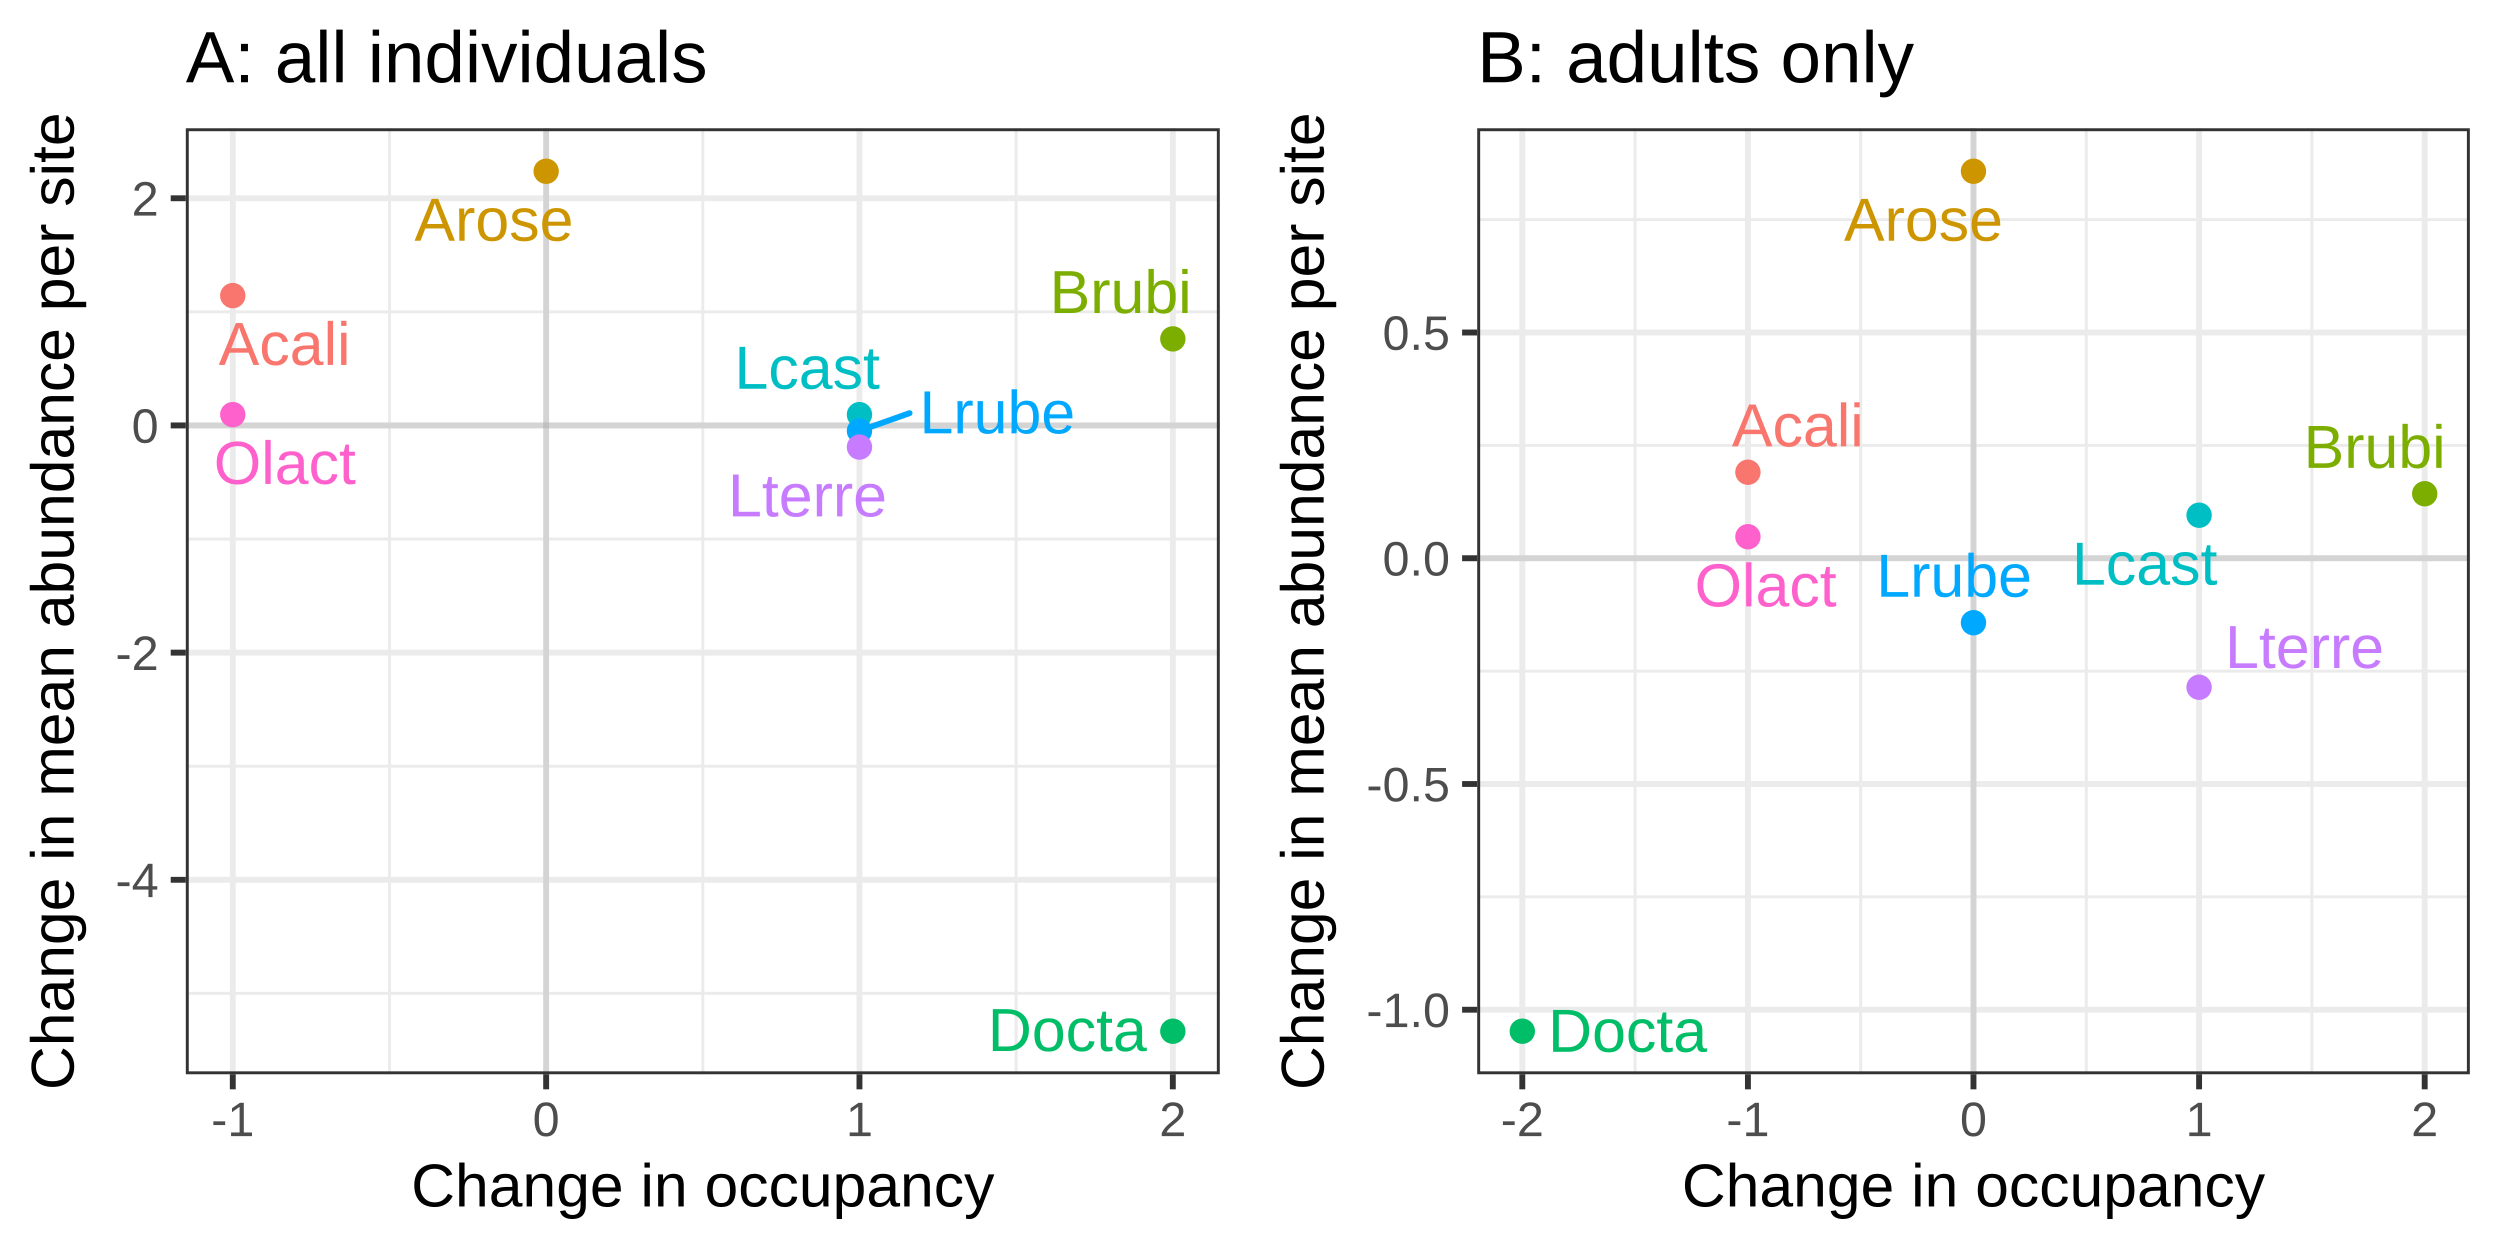
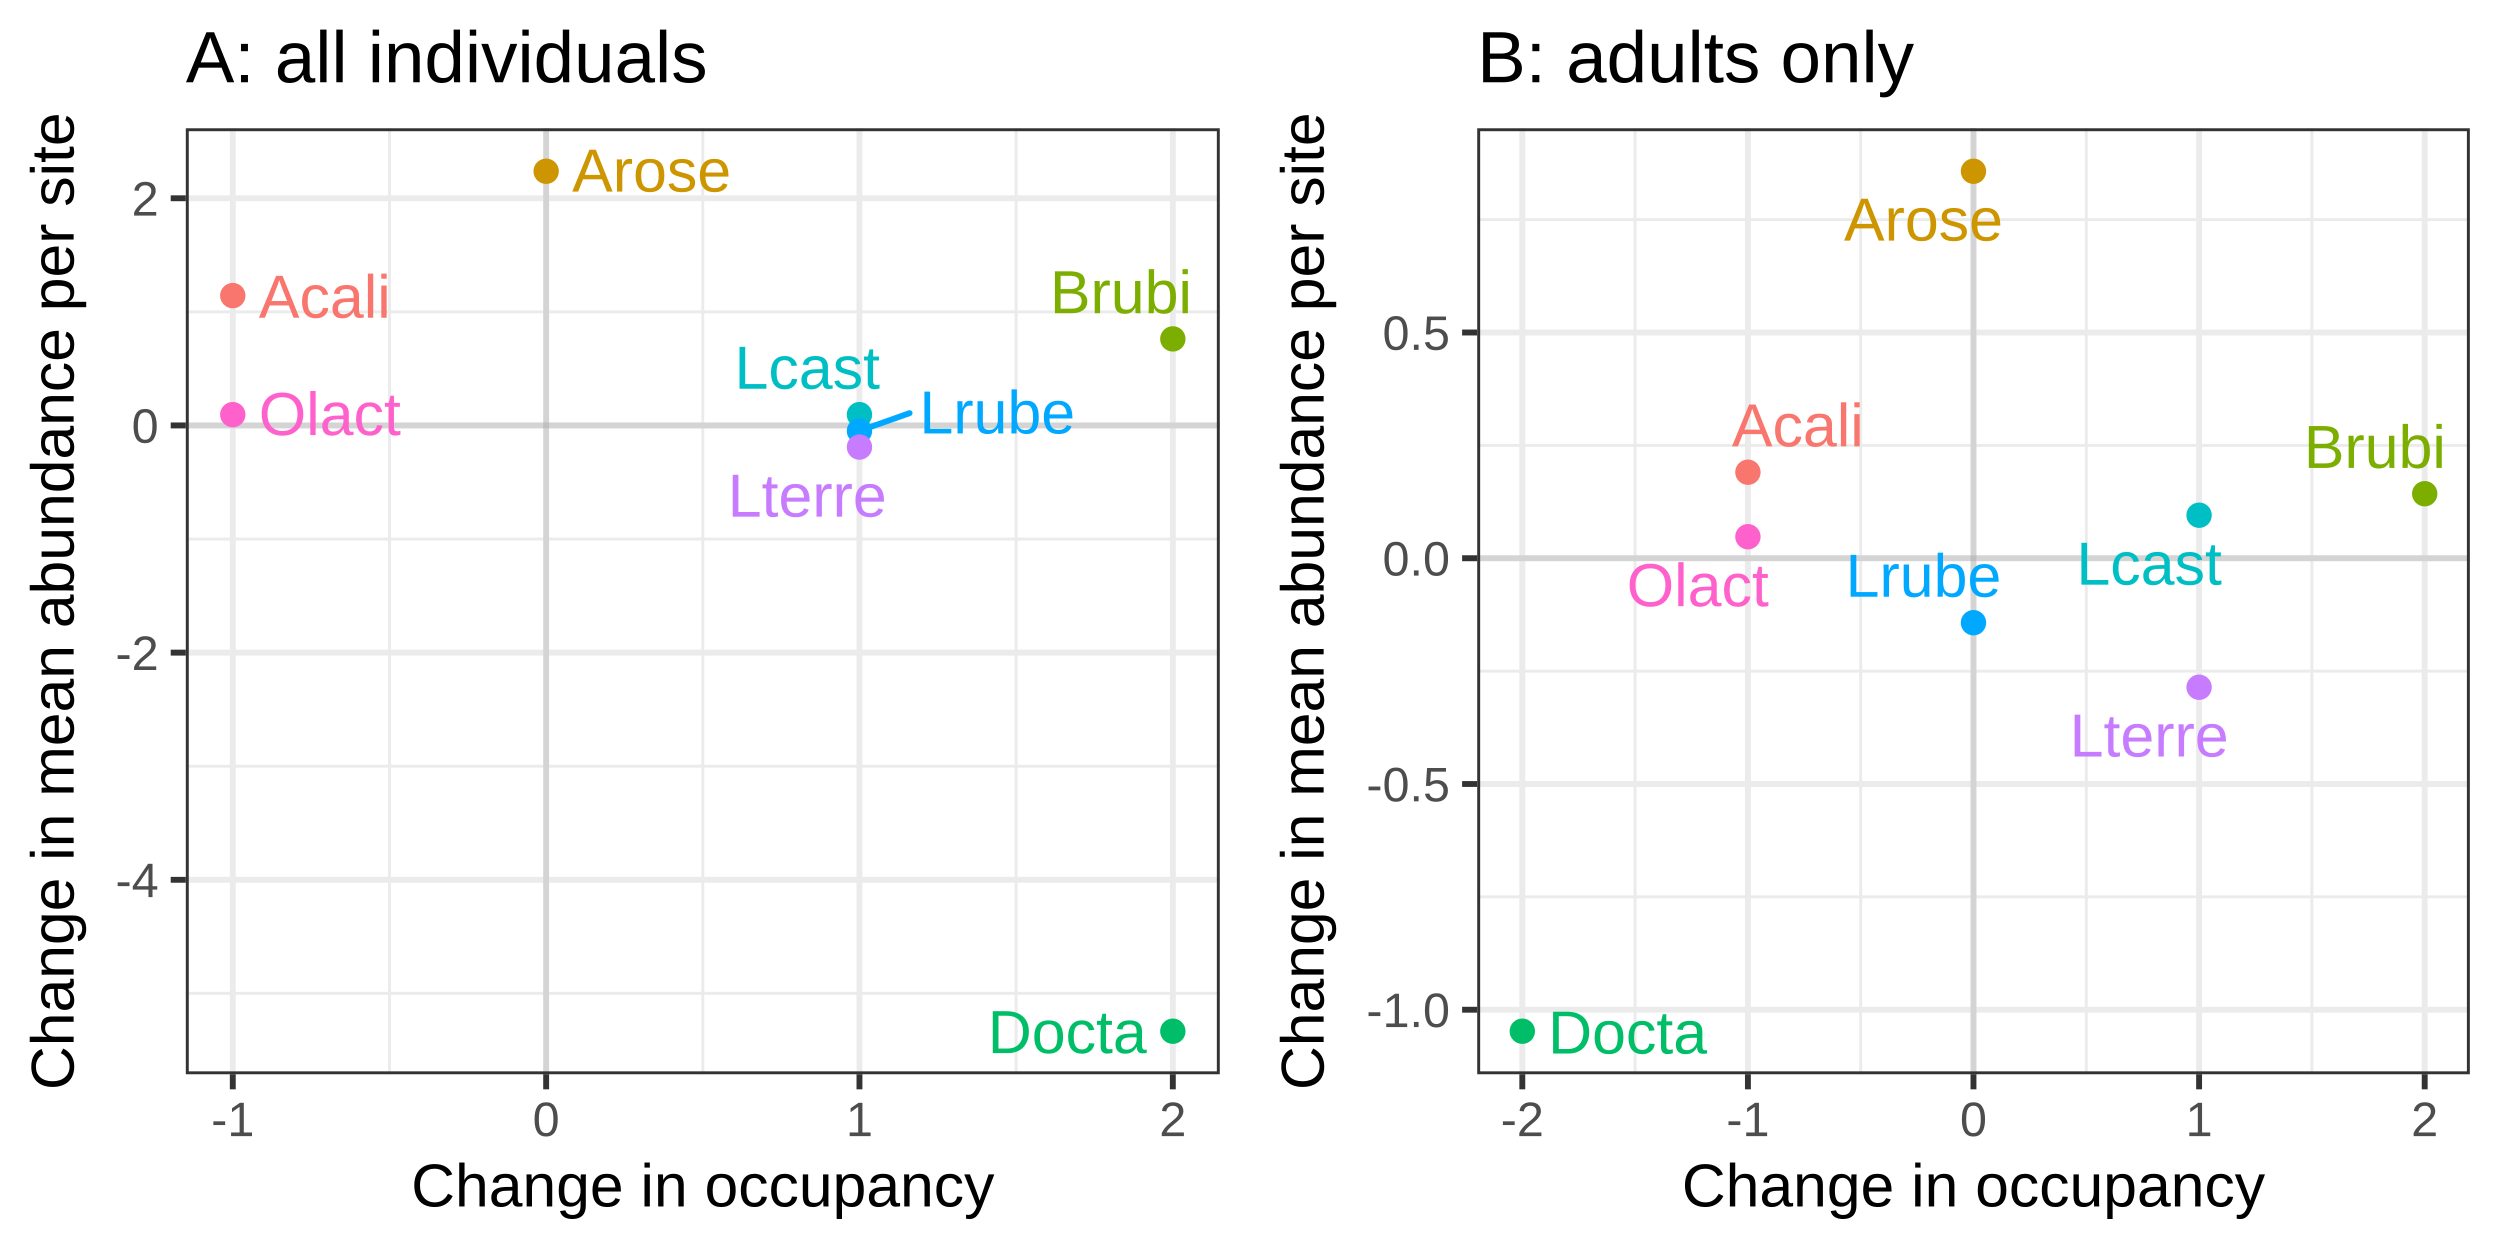
<svg xmlns="http://www.w3.org/2000/svg" width="453.54pt" height="226.77pt" viewBox="0 0 453.54 226.77">
  <g class="svglite">
    <defs>
      <style type="text/css">
    .svglite line, .svglite polyline, .svglite polygon, .svglite path, .svglite rect, .svglite circle {
      fill: none;
      stroke: #000000;
      stroke-linecap: round;
      stroke-linejoin: round;
      stroke-miterlimit: 10.00;
    }
    .svglite text {
      white-space: pre;
    }
    .svglite g.glyphgroup path {
      fill: inherit;
      stroke: none;
    }
  </style>
    </defs>
    <rect width="100%" height="100%" style="stroke: none; fill: none;" />
    <defs>
      <clipPath id="cpMC4wMHw0NTMuNTR8MC4wMHwyMjYuNzc=">
        <rect x="0.00" y="0.00" width="453.54" height="226.77" />
      </clipPath>
    </defs>
    <g clip-path="url(#cpMC4wMHw0NTMuNTR8MC4wMHwyMjYuNzc=)">
</g>
    <defs>
      <clipPath id="cpMC4wMHwyMjYuNzd8MC4wMHwyMjYuNzc=">
        <rect x="0.00" y="0.00" width="226.77" height="226.77" />
      </clipPath>
    </defs>
    <g clip-path="url(#cpMC4wMHwyMjYuNzd8MC4wMHwyMjYuNzc=)">
      <rect x="0.00" y="0.00" width="226.77" height="226.77" style="stroke-width: 1.07; stroke: #FFFFFF; fill: #FFFFFF;" />
    </g>
    <g clip-path="url(#cpMC4wMHw0NTMuNTR8MC4wMHwyMjYuNzc=)">
</g>
    <defs>
      <clipPath id="cpMzMuNzF8MjIxLjI5fDIzLjI3fDE5NC44OA==">
        <rect x="33.71" y="23.27" width="187.58" height="171.62" />
      </clipPath>
    </defs>
    <g clip-path="url(#cpMzMuNzF8MjIxLjI5fDIzLjI3fDE5NC44OA==)">
      <rect x="33.71" y="23.27" width="187.58" height="171.62" style="stroke-width: 1.07; stroke: none; fill: #FFFFFF;" />
      <polyline points="33.71,180.21 221.29,180.21 " style="stroke-width: 0.53; stroke: #EBEBEB; stroke-linecap: butt;" />
      <polyline points="33.71,139.00 221.29,139.00 " style="stroke-width: 0.53; stroke: #EBEBEB; stroke-linecap: butt;" />
      <polyline points="33.71,97.79 221.29,97.79 " style="stroke-width: 0.53; stroke: #EBEBEB; stroke-linecap: butt;" />
      <polyline points="33.71,56.58 221.29,56.58 " style="stroke-width: 0.53; stroke: #EBEBEB; stroke-linecap: butt;" />
      <polyline points="70.66,194.88 70.66,23.27 " style="stroke-width: 0.53; stroke: #EBEBEB; stroke-linecap: butt;" />
      <polyline points="127.50,194.88 127.50,23.27 " style="stroke-width: 0.53; stroke: #EBEBEB; stroke-linecap: butt;" />
      <polyline points="184.34,194.88 184.34,23.27 " style="stroke-width: 0.53; stroke: #EBEBEB; stroke-linecap: butt;" />
      <polyline points="33.71,159.61 221.29,159.61 " style="stroke-width: 1.07; stroke: #EBEBEB; stroke-linecap: butt;" />
      <polyline points="33.71,118.40 221.29,118.40 " style="stroke-width: 1.07; stroke: #EBEBEB; stroke-linecap: butt;" />
      <polyline points="33.71,77.18 221.29,77.18 " style="stroke-width: 1.07; stroke: #EBEBEB; stroke-linecap: butt;" />
      <polyline points="33.71,35.97 221.29,35.97 " style="stroke-width: 1.07; stroke: #EBEBEB; stroke-linecap: butt;" />
      <polyline points="42.23,194.88 42.23,23.27 " style="stroke-width: 1.07; stroke: #EBEBEB; stroke-linecap: butt;" />
      <polyline points="99.08,194.88 99.08,23.27 " style="stroke-width: 1.07; stroke: #EBEBEB; stroke-linecap: butt;" />
      <polyline points="155.92,194.88 155.92,23.27 " style="stroke-width: 1.07; stroke: #EBEBEB; stroke-linecap: butt;" />
      <polyline points="212.77,194.88 212.77,23.27 " style="stroke-width: 1.07; stroke: #EBEBEB; stroke-linecap: butt;" />
      <line x1="33.71" y1="77.18" x2="221.29" y2="77.18" style="stroke-width: 1.07; stroke: #000000; stroke-opacity: 0.10; stroke-linecap: butt;" />
      <line x1="99.08" y1="194.88" x2="99.08" y2="23.27" style="stroke-width: 1.07; stroke: #000000; stroke-opacity: 0.10; stroke-linecap: butt;" />
      <circle cx="42.23" cy="53.63" r="1.95" style="stroke-width: 0.71; stroke: #F8766D; fill: #F8766D;" />
      <circle cx="99.08" cy="31.07" r="1.95" style="stroke-width: 0.71; stroke: #CD9600; fill: #CD9600;" />
      <circle cx="212.77" cy="61.48" r="1.95" style="stroke-width: 0.71; stroke: #7CAE00; fill: #7CAE00;" />
      <circle cx="212.77" cy="187.08" r="1.95" style="stroke-width: 0.71; stroke: #00BE67; fill: #00BE67;" />
      <circle cx="155.92" cy="75.22" r="1.95" style="stroke-width: 0.71; stroke: #00BFC4; fill: #00BFC4;" />
      <circle cx="155.92" cy="78.17" r="1.95" style="stroke-width: 0.71; stroke: #00A9FF; fill: #00A9FF;" />
      <circle cx="155.92" cy="81.11" r="1.95" style="stroke-width: 0.71; stroke: #C77CFF; fill: #C77CFF;" />
      <circle cx="42.23" cy="75.22" r="1.95" style="stroke-width: 0.71; stroke: #FF61CC; fill: #FF61CC;" />
      <line x1="165.01" y1="74.95" x2="156.93" y2="77.81" style="stroke-width: 1.07; stroke: #00A9FF;" />
-       <text x="51.64" y="66.20" text-anchor="middle" style="font-size: 11.04px;fill: #F8766D; font-family: &quot;Arial&quot;;" textLength="23.92px" lengthAdjust="spacingAndGlyphs">Acali</text>
-       <text x="89.61" y="43.67" text-anchor="middle" style="font-size: 11.04px;fill: #CD9600; font-family: &quot;Arial&quot;;" textLength="28.83px" lengthAdjust="spacingAndGlyphs">Arose</text>
-       <text x="203.31" y="56.79" text-anchor="middle" style="font-size: 11.04px;fill: #7CAE00; font-family: &quot;Arial&quot;;" textLength="25.77px" lengthAdjust="spacingAndGlyphs">Brubi</text>
-       <text x="193.63" y="190.67" text-anchor="middle" style="font-size: 11.04px;fill: #00BE67; font-family: &quot;Arial&quot;;" textLength="28.83px" lengthAdjust="spacingAndGlyphs">Docta</text>
-       <text x="146.44" y="70.52" text-anchor="middle" style="font-size: 11.04px;fill: #00BFC4; font-family: &quot;Arial&quot;;" textLength="26.38px" lengthAdjust="spacingAndGlyphs">Lcast</text>
-       <text x="180.93" y="78.62" text-anchor="middle" style="font-size: 11.04px;fill: #00A9FF; font-family: &quot;Arial&quot;;" textLength="28.23px" lengthAdjust="spacingAndGlyphs">Lrube</text>
-       <text x="146.49" y="93.69" text-anchor="middle" style="font-size: 11.04px;fill: #C77CFF; font-family: &quot;Arial&quot;;" textLength="28.83px" lengthAdjust="spacingAndGlyphs">Lterre</text>
-       <text x="51.68" y="87.80" text-anchor="middle" style="font-size: 11.04px;fill: #FF61CC; font-family: &quot;Arial&quot;;" textLength="25.75px" lengthAdjust="spacingAndGlyphs">Olact</text>
+       <text x="58.93" y="57.64" text-anchor="middle" style="font-size: 11.04px;fill: #F8766D; font-family: &quot;Arial&quot;;" textLength="23.92px" lengthAdjust="spacingAndGlyphs">Acali</text>
+       <text x="118.22" y="34.76" text-anchor="middle" style="font-size: 11.04px;fill: #CD9600; font-family: &quot;Arial&quot;;" textLength="28.83px" lengthAdjust="spacingAndGlyphs">Arose</text>
+       <text x="203.36" y="56.82" text-anchor="middle" style="font-size: 11.04px;fill: #7CAE00; font-family: &quot;Arial&quot;;" textLength="25.77px" lengthAdjust="spacingAndGlyphs">Brubi</text>
+       <text x="193.62" y="191.05" text-anchor="middle" style="font-size: 11.04px;fill: #00BE67; font-family: &quot;Arial&quot;;" textLength="28.83px" lengthAdjust="spacingAndGlyphs">Docta</text>
+       <text x="146.45" y="70.52" text-anchor="middle" style="font-size: 11.04px;fill: #00BFC4; font-family: &quot;Arial&quot;;" textLength="26.38px" lengthAdjust="spacingAndGlyphs">Lcast</text>
+       <text x="180.92" y="78.63" text-anchor="middle" style="font-size: 11.04px;fill: #00A9FF; font-family: &quot;Arial&quot;;" textLength="28.23px" lengthAdjust="spacingAndGlyphs">Lrube</text>
+       <text x="146.44" y="93.73" text-anchor="middle" style="font-size: 11.04px;fill: #C77CFF; font-family: &quot;Arial&quot;;" textLength="28.83px" lengthAdjust="spacingAndGlyphs">Lterre</text>
+       <text x="59.84" y="78.93" text-anchor="middle" style="font-size: 11.04px;fill: #FF61CC; font-family: &quot;Arial&quot;;" textLength="25.75px" lengthAdjust="spacingAndGlyphs">Olact</text>
      <rect x="33.71" y="23.27" width="187.58" height="171.62" style="stroke-width: 1.07; stroke: #333333;" />
    </g>
    <g clip-path="url(#cpMC4wMHw0NTMuNTR8MC4wMHwyMjYuNzc=)">
      <text x="28.78" y="162.76" text-anchor="end" style="font-size: 8.80px;fill: #4D4D4D; font-family: &quot;Arial&quot;;" textLength="7.81px" lengthAdjust="spacingAndGlyphs">-4</text>
      <text x="28.78" y="121.55" text-anchor="end" style="font-size: 8.80px;fill: #4D4D4D; font-family: &quot;Arial&quot;;" textLength="7.81px" lengthAdjust="spacingAndGlyphs">-2</text>
      <text x="28.78" y="80.33" text-anchor="end" style="font-size: 8.80px;fill: #4D4D4D; font-family: &quot;Arial&quot;;" textLength="4.89px" lengthAdjust="spacingAndGlyphs">0</text>
      <text x="28.78" y="39.12" text-anchor="end" style="font-size: 8.80px;fill: #4D4D4D; font-family: &quot;Arial&quot;;" textLength="4.89px" lengthAdjust="spacingAndGlyphs">2</text>
      <polyline points="30.97,159.61 33.71,159.61 " style="stroke-width: 1.07; stroke: #333333; stroke-linecap: butt;" />
      <polyline points="30.97,118.40 33.71,118.40 " style="stroke-width: 1.07; stroke: #333333; stroke-linecap: butt;" />
      <polyline points="30.97,77.18 33.71,77.18 " style="stroke-width: 1.07; stroke: #333333; stroke-linecap: butt;" />
      <polyline points="30.97,35.97 33.71,35.97 " style="stroke-width: 1.07; stroke: #333333; stroke-linecap: butt;" />
      <polyline points="42.23,197.62 42.23,194.88 " style="stroke-width: 1.07; stroke: #333333; stroke-linecap: butt;" />
      <polyline points="99.08,197.62 99.08,194.88 " style="stroke-width: 1.07; stroke: #333333; stroke-linecap: butt;" />
      <polyline points="155.92,197.62 155.92,194.88 " style="stroke-width: 1.07; stroke: #333333; stroke-linecap: butt;" />
      <polyline points="212.77,197.62 212.77,194.88 " style="stroke-width: 1.07; stroke: #333333; stroke-linecap: butt;" />
      <text x="42.23" y="206.11" text-anchor="middle" style="font-size: 8.80px;fill: #4D4D4D; font-family: &quot;Arial&quot;;" textLength="7.81px" lengthAdjust="spacingAndGlyphs">-1</text>
      <text x="99.08" y="206.11" text-anchor="middle" style="font-size: 8.80px;fill: #4D4D4D; font-family: &quot;Arial&quot;;" textLength="4.89px" lengthAdjust="spacingAndGlyphs">0</text>
      <text x="155.92" y="206.11" text-anchor="middle" style="font-size: 8.80px;fill: #4D4D4D; font-family: &quot;Arial&quot;;" textLength="4.89px" lengthAdjust="spacingAndGlyphs">1</text>
      <text x="212.77" y="206.11" text-anchor="middle" style="font-size: 8.80px;fill: #4D4D4D; font-family: &quot;Arial&quot;;" textLength="4.89px" lengthAdjust="spacingAndGlyphs">2</text>
      <text x="127.50" y="218.87" text-anchor="middle" style="font-size: 11.00px; font-family: &quot;Arial&quot;;" textLength="105.88px" lengthAdjust="spacingAndGlyphs">Change in occupancy</text>
      <text transform="translate(13.36,109.07) rotate(-90)" text-anchor="middle" style="font-size: 11.00px; font-family: &quot;Arial&quot;;" textLength="177.50px" lengthAdjust="spacingAndGlyphs">Change in mean abundance per site</text>
      <text x="33.71" y="14.93" style="font-size: 13.20px; font-family: &quot;Arial&quot;;" textLength="94.55px" lengthAdjust="spacingAndGlyphs">A: all individuals</text>
    </g>
    <defs>
      <clipPath id="cpMjI2Ljc3fDQ1My41NHwwLjAwfDIyNi43Nw==">
        <rect x="226.77" y="0.00" width="226.77" height="226.77" />
      </clipPath>
    </defs>
    <g clip-path="url(#cpMjI2Ljc3fDQ1My41NHwwLjAwfDIyNi43Nw==)">
      <rect x="226.77" y="0.00" width="226.77" height="226.77" style="stroke-width: 1.07; stroke: #FFFFFF; fill: #FFFFFF;" />
    </g>
    <g clip-path="url(#cpMC4wMHw0NTMuNTR8MC4wMHwyMjYuNzc=)">
</g>
    <defs>
      <clipPath id="cpMjY3Ljk5fDQ0OC4wNnwyMy4yN3wxOTQuODg=">
        <rect x="267.99" y="23.27" width="180.08" height="171.62" />
      </clipPath>
    </defs>
    <g clip-path="url(#cpMjY3Ljk5fDQ0OC4wNnwyMy4yN3wxOTQuODg=)">
      <rect x="267.99" y="23.27" width="180.08" height="171.62" style="stroke-width: 1.07; stroke: none; fill: #FFFFFF;" />
      <polyline points="267.99,162.70 448.06,162.70 " style="stroke-width: 0.53; stroke: #EBEBEB; stroke-linecap: butt;" />
      <polyline points="267.99,121.75 448.06,121.75 " style="stroke-width: 0.53; stroke: #EBEBEB; stroke-linecap: butt;" />
      <polyline points="267.99,80.80 448.06,80.80 " style="stroke-width: 0.53; stroke: #EBEBEB; stroke-linecap: butt;" />
      <polyline points="267.99,39.84 448.06,39.84 " style="stroke-width: 0.53; stroke: #EBEBEB; stroke-linecap: butt;" />
      <polyline points="296.63,194.88 296.63,23.27 " style="stroke-width: 0.53; stroke: #EBEBEB; stroke-linecap: butt;" />
      <polyline points="337.56,194.88 337.56,23.27 " style="stroke-width: 0.53; stroke: #EBEBEB; stroke-linecap: butt;" />
      <polyline points="378.49,194.88 378.49,23.27 " style="stroke-width: 0.53; stroke: #EBEBEB; stroke-linecap: butt;" />
      <polyline points="419.41,194.88 419.41,23.27 " style="stroke-width: 0.53; stroke: #EBEBEB; stroke-linecap: butt;" />
      <polyline points="267.99,183.18 448.06,183.18 " style="stroke-width: 1.07; stroke: #EBEBEB; stroke-linecap: butt;" />
      <polyline points="267.99,142.23 448.06,142.23 " style="stroke-width: 1.07; stroke: #EBEBEB; stroke-linecap: butt;" />
      <polyline points="267.99,101.27 448.06,101.27 " style="stroke-width: 1.07; stroke: #EBEBEB; stroke-linecap: butt;" />
      <polyline points="267.99,60.32 448.06,60.32 " style="stroke-width: 1.07; stroke: #EBEBEB; stroke-linecap: butt;" />
      <polyline points="276.17,194.88 276.17,23.27 " style="stroke-width: 1.07; stroke: #EBEBEB; stroke-linecap: butt;" />
      <polyline points="317.10,194.88 317.10,23.27 " style="stroke-width: 1.07; stroke: #EBEBEB; stroke-linecap: butt;" />
      <polyline points="358.02,194.88 358.02,23.27 " style="stroke-width: 1.07; stroke: #EBEBEB; stroke-linecap: butt;" />
      <polyline points="398.95,194.88 398.95,23.27 " style="stroke-width: 1.07; stroke: #EBEBEB; stroke-linecap: butt;" />
      <polyline points="439.88,194.88 439.88,23.27 " style="stroke-width: 1.07; stroke: #EBEBEB; stroke-linecap: butt;" />
      <line x1="267.99" y1="101.27" x2="448.06" y2="101.27" style="stroke-width: 1.07; stroke: #000000; stroke-opacity: 0.10; stroke-linecap: butt;" />
      <line x1="358.02" y1="194.88" x2="358.02" y2="23.27" style="stroke-width: 1.07; stroke: #000000; stroke-opacity: 0.10; stroke-linecap: butt;" />
      <circle cx="317.10" cy="85.67" r="1.95" style="stroke-width: 0.71; stroke: #F8766D; fill: #F8766D;" />
      <circle cx="358.02" cy="31.07" r="1.95" style="stroke-width: 0.71; stroke: #CD9600; fill: #CD9600;" />
      <circle cx="439.88" cy="89.57" r="1.95" style="stroke-width: 0.71; stroke: #7CAE00; fill: #7CAE00;" />
      <circle cx="276.17" cy="187.08" r="1.95" style="stroke-width: 0.71; stroke: #00BE67; fill: #00BE67;" />
      <circle cx="398.95" cy="93.47" r="1.95" style="stroke-width: 0.71; stroke: #00BFC4; fill: #00BFC4;" />
      <circle cx="358.02" cy="112.97" r="1.95" style="stroke-width: 0.71; stroke: #00A9FF; fill: #00A9FF;" />
      <circle cx="398.95" cy="124.68" r="1.95" style="stroke-width: 0.71; stroke: #C77CFF; fill: #C77CFF;" />
      <circle cx="317.10" cy="97.37" r="1.95" style="stroke-width: 0.71; stroke: #FF61CC; fill: #FF61CC;" />
      <text x="326.16" y="80.98" text-anchor="middle" style="font-size: 11.04px;fill: #F8766D; font-family: &quot;Arial&quot;;" textLength="23.92px" lengthAdjust="spacingAndGlyphs">Acali</text>
-       <text x="348.95" y="43.67" text-anchor="middle" style="font-size: 11.04px;fill: #CD9600; font-family: &quot;Arial&quot;;" textLength="28.83px" lengthAdjust="spacingAndGlyphs">Arose</text>
-       <text x="430.80" y="84.88" text-anchor="middle" style="font-size: 11.04px;fill: #7CAE00; font-family: &quot;Arial&quot;;" textLength="25.77px" lengthAdjust="spacingAndGlyphs">Brubi</text>
-       <text x="295.27" y="190.81" text-anchor="middle" style="font-size: 11.04px;fill: #00BE67; font-family: &quot;Arial&quot;;" textLength="28.83px" lengthAdjust="spacingAndGlyphs">Docta</text>
-       <text x="389.08" y="106.06" text-anchor="middle" style="font-size: 11.04px;fill: #00BFC4; font-family: &quot;Arial&quot;;" textLength="26.38px" lengthAdjust="spacingAndGlyphs">Lcast</text>
-       <text x="354.51" y="108.26" text-anchor="middle" style="font-size: 11.04px;fill: #00A9FF; font-family: &quot;Arial&quot;;" textLength="28.23px" lengthAdjust="spacingAndGlyphs">Lrube</text>
-       <text x="418.08" y="121.19" text-anchor="middle" style="font-size: 11.04px;fill: #C77CFF; font-family: &quot;Arial&quot;;" textLength="28.83px" lengthAdjust="spacingAndGlyphs">Lterre</text>
-       <text x="320.32" y="110.01" text-anchor="middle" style="font-size: 11.04px;fill: #FF61CC; font-family: &quot;Arial&quot;;" textLength="25.75px" lengthAdjust="spacingAndGlyphs">Olact</text>
+       <text x="348.95" y="43.65" text-anchor="middle" style="font-size: 11.04px;fill: #CD9600; font-family: &quot;Arial&quot;;" textLength="28.83px" lengthAdjust="spacingAndGlyphs">Arose</text>
+       <text x="430.84" y="84.89" text-anchor="middle" style="font-size: 11.04px;fill: #7CAE00; font-family: &quot;Arial&quot;;" textLength="25.77px" lengthAdjust="spacingAndGlyphs">Brubi</text>
+       <text x="295.27" y="191.13" text-anchor="middle" style="font-size: 11.04px;fill: #00BE67; font-family: &quot;Arial&quot;;" textLength="28.83px" lengthAdjust="spacingAndGlyphs">Docta</text>
+       <text x="389.89" y="106.06" text-anchor="middle" style="font-size: 11.04px;fill: #00BFC4; font-family: &quot;Arial&quot;;" textLength="26.38px" lengthAdjust="spacingAndGlyphs">Lcast</text>
+       <text x="348.94" y="108.26" text-anchor="middle" style="font-size: 11.04px;fill: #00A9FF; font-family: &quot;Arial&quot;;" textLength="28.23px" lengthAdjust="spacingAndGlyphs">Lrube</text>
+       <text x="389.89" y="137.25" text-anchor="middle" style="font-size: 11.04px;fill: #C77CFF; font-family: &quot;Arial&quot;;" textLength="28.83px" lengthAdjust="spacingAndGlyphs">Lterre</text>
+       <text x="308.01" y="109.98" text-anchor="middle" style="font-size: 11.04px;fill: #FF61CC; font-family: &quot;Arial&quot;;" textLength="25.75px" lengthAdjust="spacingAndGlyphs">Olact</text>
      <rect x="267.99" y="23.27" width="180.08" height="171.62" style="stroke-width: 1.07; stroke: #333333;" />
    </g>
    <g clip-path="url(#cpMC4wMHw0NTMuNTR8MC4wMHwyMjYuNzc=)">
      <text x="263.05" y="186.33" text-anchor="end" style="font-size: 8.80px;fill: #4D4D4D; font-family: &quot;Arial&quot;;" textLength="15.14px" lengthAdjust="spacingAndGlyphs">-1.0</text>
      <text x="263.05" y="145.38" text-anchor="end" style="font-size: 8.80px;fill: #4D4D4D; font-family: &quot;Arial&quot;;" textLength="15.14px" lengthAdjust="spacingAndGlyphs">-0.5</text>
      <text x="263.05" y="104.42" text-anchor="end" style="font-size: 8.80px;fill: #4D4D4D; font-family: &quot;Arial&quot;;" textLength="12.22px" lengthAdjust="spacingAndGlyphs">0.0</text>
      <text x="263.05" y="63.47" text-anchor="end" style="font-size: 8.80px;fill: #4D4D4D; font-family: &quot;Arial&quot;;" textLength="12.22px" lengthAdjust="spacingAndGlyphs">0.5</text>
      <polyline points="265.25,183.18 267.99,183.18 " style="stroke-width: 1.07; stroke: #333333; stroke-linecap: butt;" />
      <polyline points="265.25,142.23 267.99,142.23 " style="stroke-width: 1.07; stroke: #333333; stroke-linecap: butt;" />
      <polyline points="265.25,101.27 267.99,101.27 " style="stroke-width: 1.07; stroke: #333333; stroke-linecap: butt;" />
      <polyline points="265.25,60.32 267.99,60.32 " style="stroke-width: 1.07; stroke: #333333; stroke-linecap: butt;" />
      <polyline points="276.17,197.62 276.17,194.88 " style="stroke-width: 1.07; stroke: #333333; stroke-linecap: butt;" />
      <polyline points="317.10,197.62 317.10,194.88 " style="stroke-width: 1.07; stroke: #333333; stroke-linecap: butt;" />
      <polyline points="358.02,197.62 358.02,194.88 " style="stroke-width: 1.07; stroke: #333333; stroke-linecap: butt;" />
      <polyline points="398.95,197.62 398.95,194.88 " style="stroke-width: 1.07; stroke: #333333; stroke-linecap: butt;" />
      <polyline points="439.88,197.62 439.88,194.88 " style="stroke-width: 1.07; stroke: #333333; stroke-linecap: butt;" />
      <text x="276.17" y="206.11" text-anchor="middle" style="font-size: 8.80px;fill: #4D4D4D; font-family: &quot;Arial&quot;;" textLength="7.81px" lengthAdjust="spacingAndGlyphs">-2</text>
      <text x="317.10" y="206.11" text-anchor="middle" style="font-size: 8.80px;fill: #4D4D4D; font-family: &quot;Arial&quot;;" textLength="7.81px" lengthAdjust="spacingAndGlyphs">-1</text>
      <text x="358.02" y="206.11" text-anchor="middle" style="font-size: 8.80px;fill: #4D4D4D; font-family: &quot;Arial&quot;;" textLength="4.89px" lengthAdjust="spacingAndGlyphs">0</text>
      <text x="398.95" y="206.11" text-anchor="middle" style="font-size: 8.80px;fill: #4D4D4D; font-family: &quot;Arial&quot;;" textLength="4.89px" lengthAdjust="spacingAndGlyphs">1</text>
      <text x="439.88" y="206.11" text-anchor="middle" style="font-size: 8.80px;fill: #4D4D4D; font-family: &quot;Arial&quot;;" textLength="4.89px" lengthAdjust="spacingAndGlyphs">2</text>
      <text x="358.02" y="218.87" text-anchor="middle" style="font-size: 11.00px; font-family: &quot;Arial&quot;;" textLength="105.88px" lengthAdjust="spacingAndGlyphs">Change in occupancy</text>
      <text transform="translate(240.13,109.07) rotate(-90)" text-anchor="middle" style="font-size: 11.00px; font-family: &quot;Arial&quot;;" textLength="177.50px" lengthAdjust="spacingAndGlyphs">Change in mean abundance per site</text>
      <text x="267.99" y="14.93" style="font-size: 13.20px; font-family: &quot;Arial&quot;;" textLength="79.12px" lengthAdjust="spacingAndGlyphs">B: adults only</text>
    </g>
  </g>
</svg>
